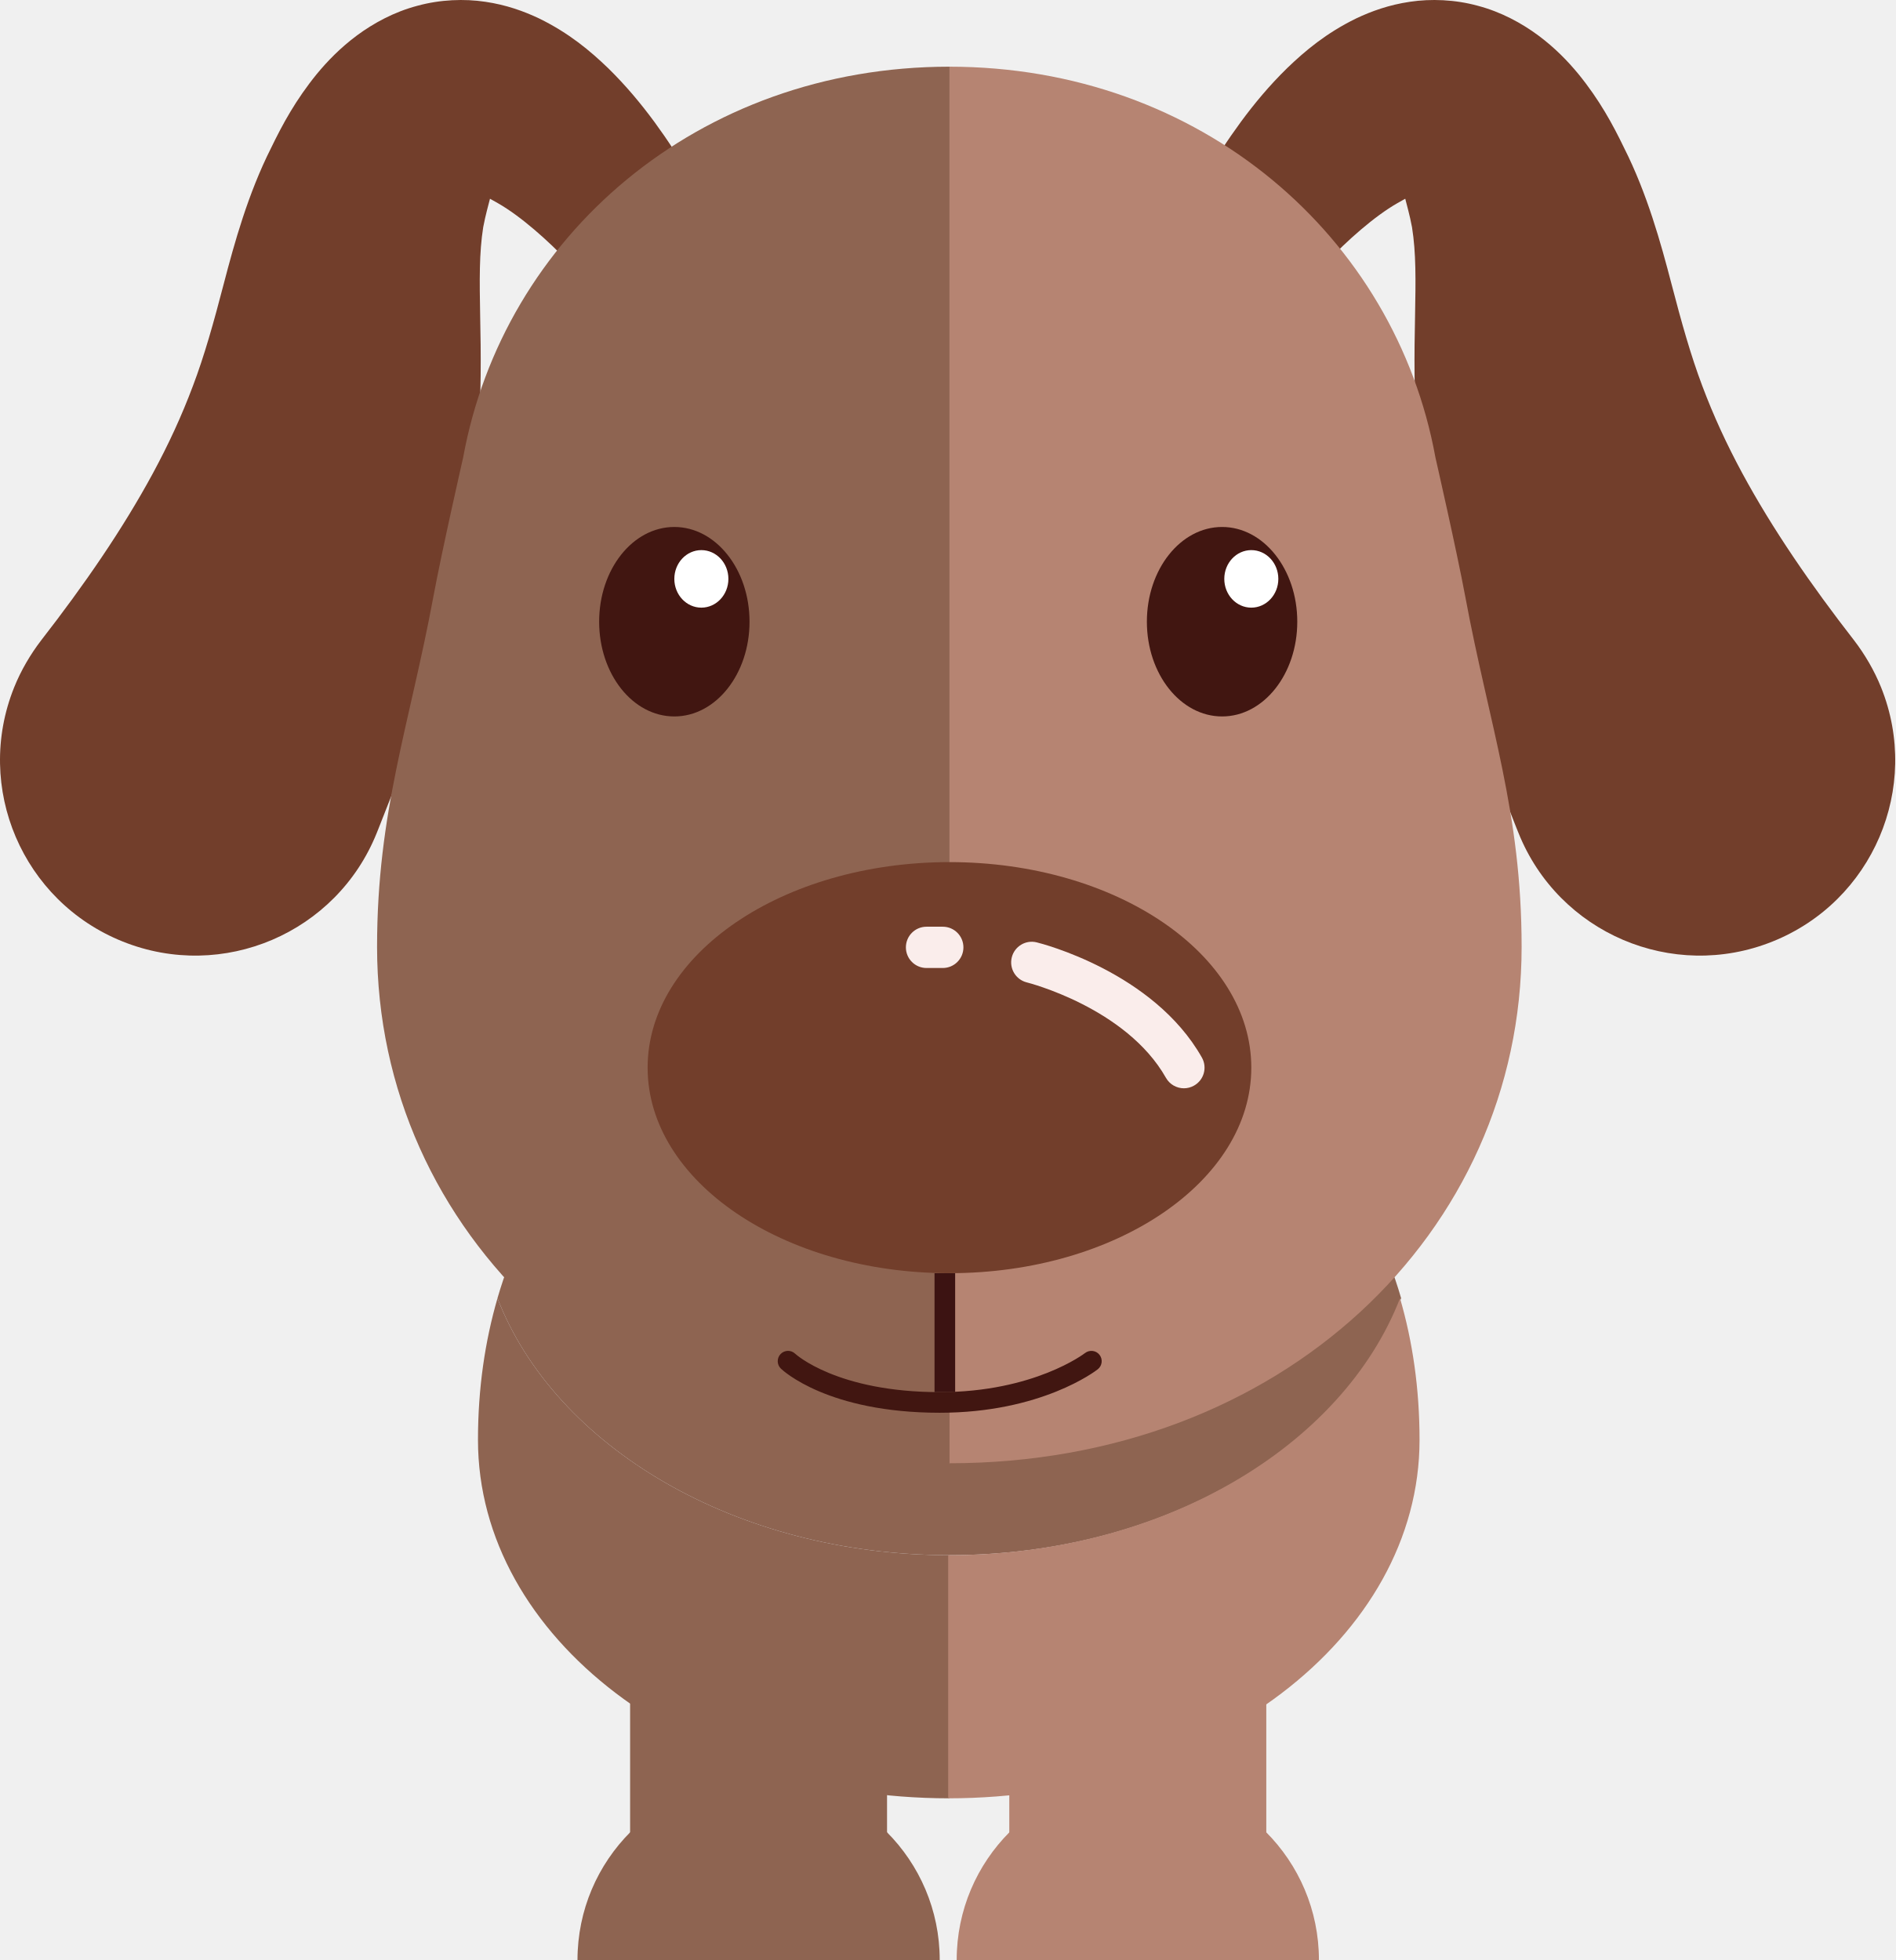
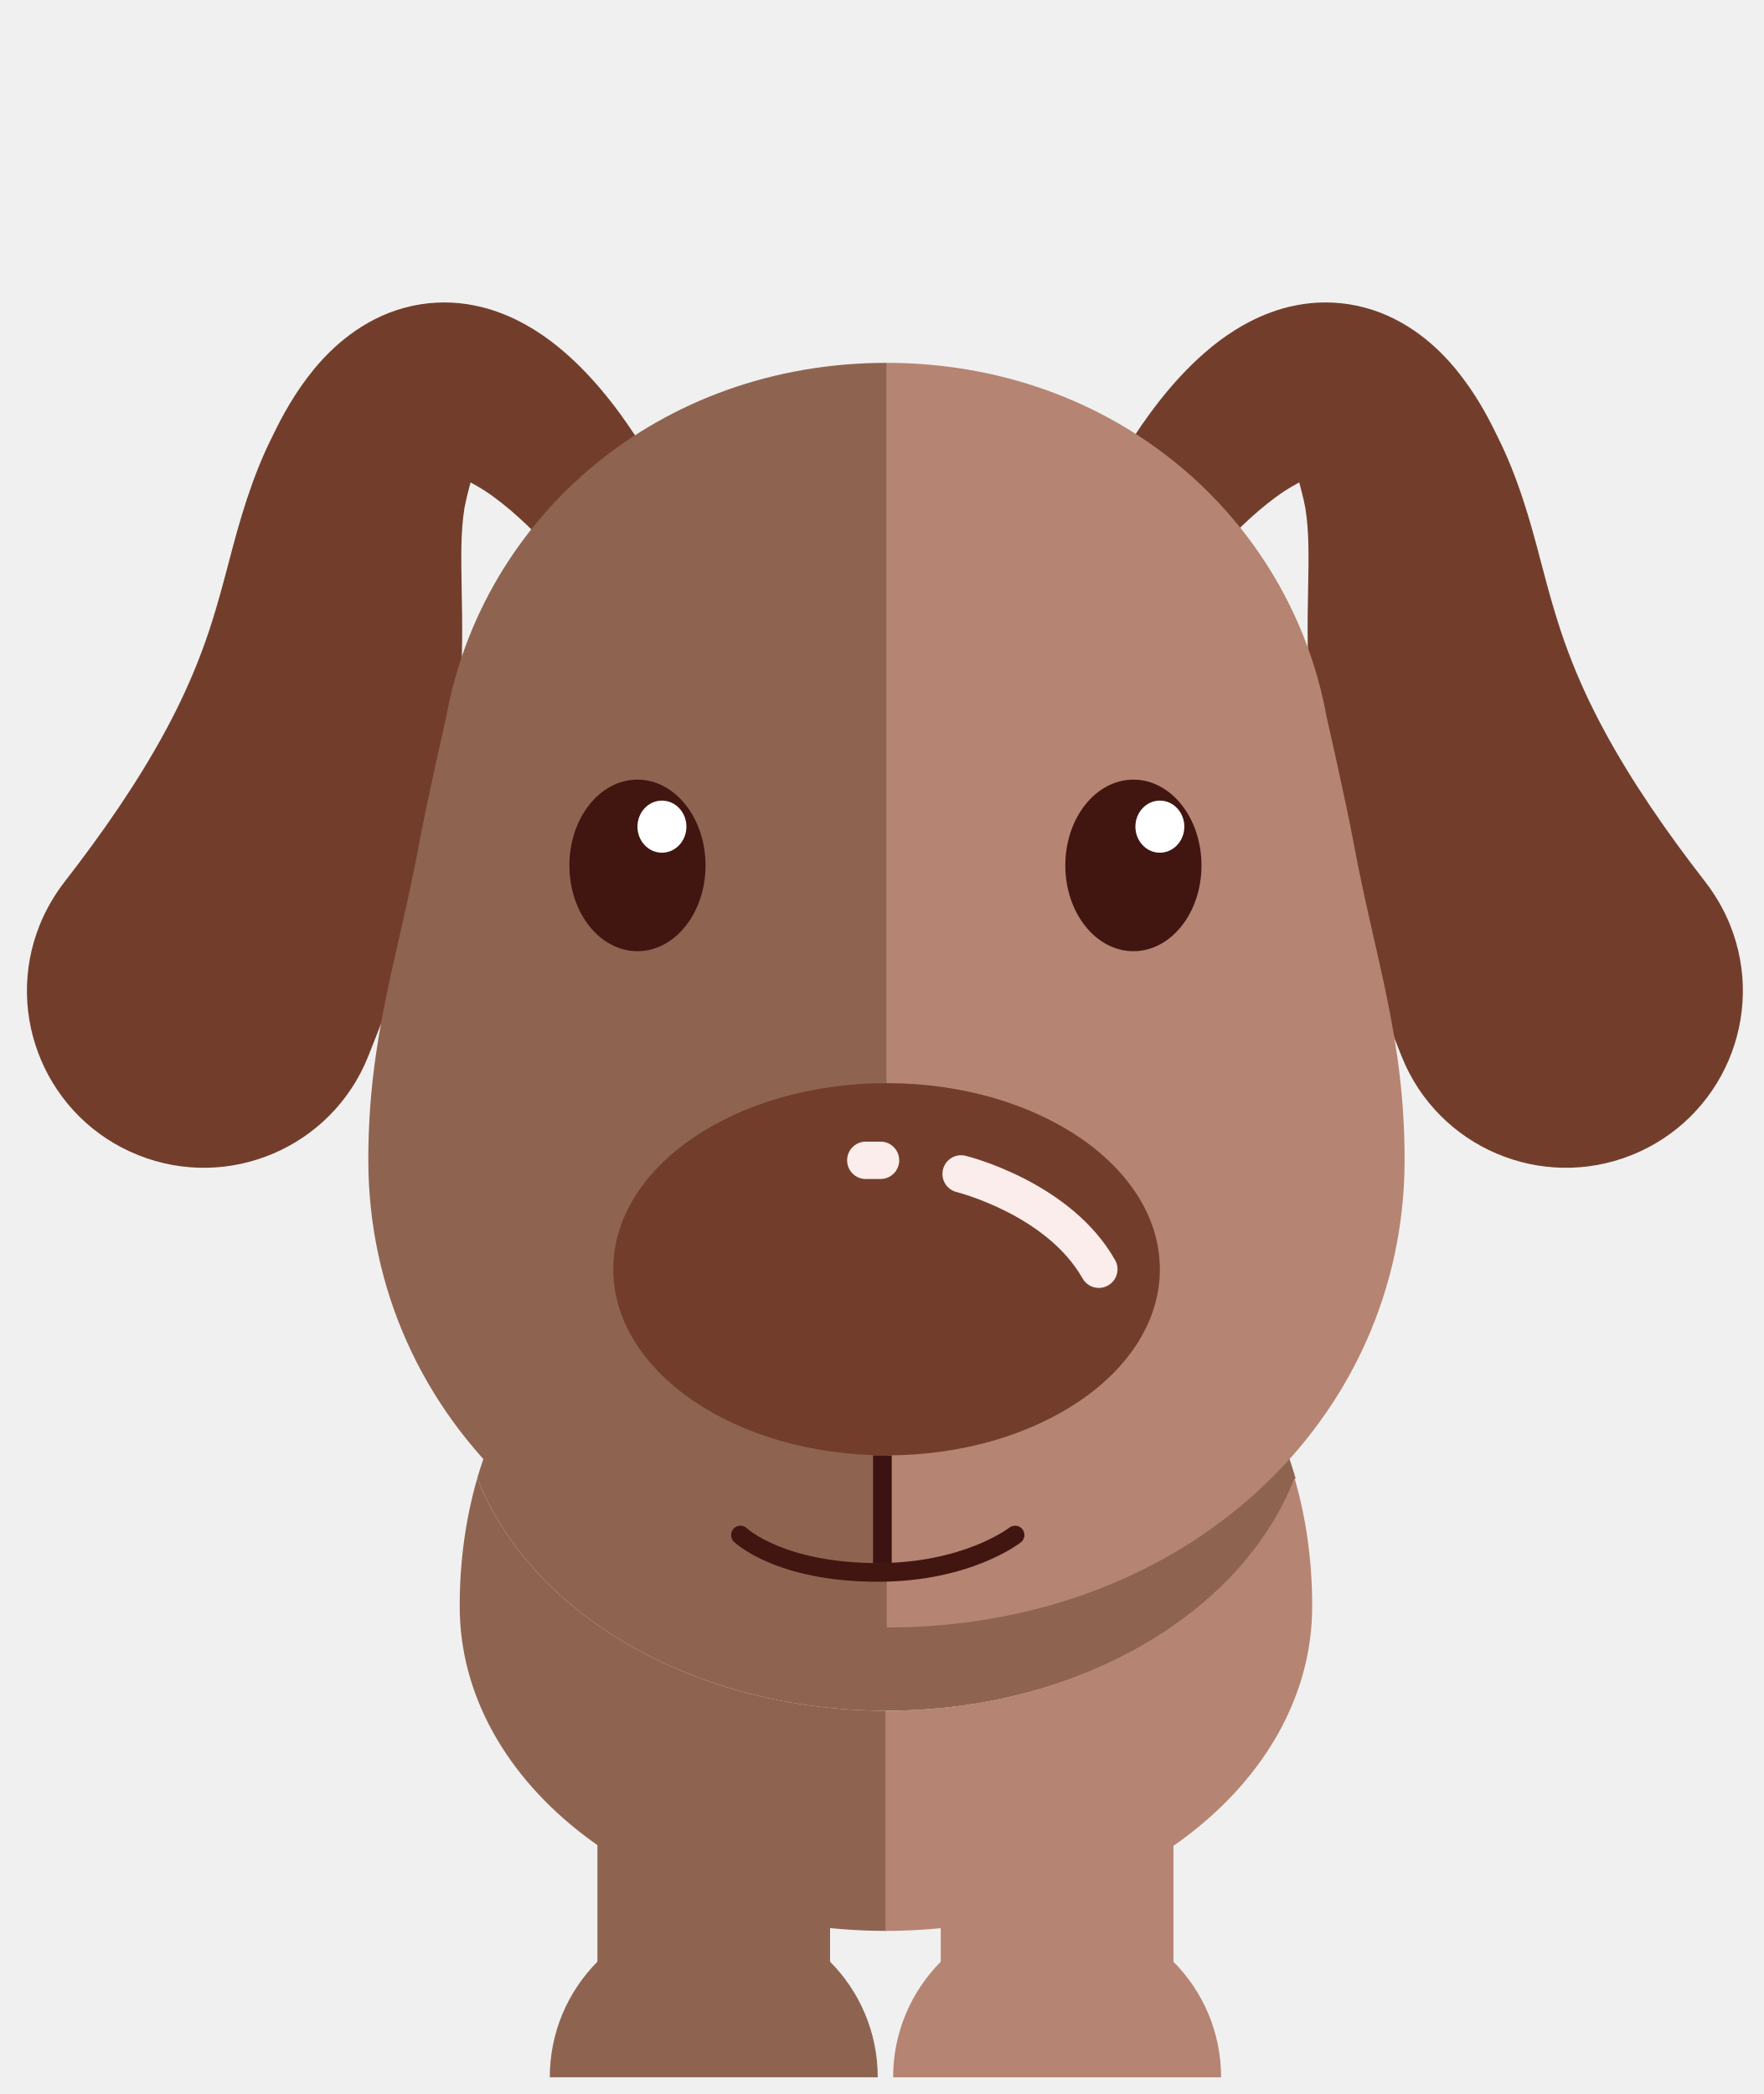
- <svg xmlns="http://www.w3.org/2000/svg" version="1.1" width="127.476" height="131.853" id="svg12655">
-   <defs id="defs12657">
-     <clipPath id="clipPath3820">
-       <path d="m 314.403,492.314 48.625,0 0,-30.353 -48.625,0 0,30.353 z" id="path3822" />
-     </clipPath>
+ <svg xmlns="http://www.w3.org/2000/svg" xmlns:xlink="http://www.w3.org/1999/xlink" width="160" height="190" viewBox="0 0 160 190">
+   <defs>
+     <polygon id="dog-a" points=".615 47.808 74.852 47.808 74.852 1.467 .615 1.467" />
  </defs>
-   <g transform="translate(-311.2619,-466.4359)" id="layer1">
-     <path d="m 370.926,592.64 -17.282,0 0,-18.716 17.282,0 0,18.716 z" id="path3804" style="fill:#8e6451;fill-opacity:1;fill-rule:nonzero;stroke:none" />
-     <path d="m 396.435,592.64 -17.286,0 0,-18.716 17.286,0 0,18.716 z" id="path3806" style="fill:#b68472;fill-opacity:1;fill-rule:nonzero;stroke:none" />
-     <g transform="matrix(1.25,0,0,-1.25,362.2827,586.1034)" id="g3808">
-       <path d="m 0,0 c -5.381,0 -9.742,-4.365 -9.742,-9.748 l 19.491,0 C 9.749,-4.365 5.384,0 0,0" id="path3810" style="fill:#8e6451;fill-opacity:1;fill-rule:nonzero;stroke:none" />
-     </g>
-     <g transform="matrix(1.25,0,0,-1.25,387.7953,586.1034)" id="g3812">
-       <path d="m 0,0 c -5.383,0 -9.748,-4.365 -9.748,-9.748 l 19.492,0 C 9.744,-4.365 5.379,0 0,0" id="path3814" style="fill:#b68472;fill-opacity:1;fill-rule:nonzero;stroke:none" />
-     </g>
-     <g transform="matrix(1.25,0,0,-1.25,-48.28128,1148.507)" id="g3816">
-       <g id="g3818" />
-       <g id="g3824">
-         <g clip-path="url(#clipPath3820)" id="g3826" style="opacity:0.39">
-           <g transform="translate(338.7163,461.9614)" id="g3828">
-             <path d="M 0,0 C 11.507,0 21.212,5.835 24.312,13.827 21.212,24.51 11.507,30.353 0,30.353 -11.509,30.353 -21.214,24.51 -24.313,13.827 -21.214,5.835 -11.509,0 0,0" id="path3830" style="fill:#c6ccd6;fill-opacity:1;fill-rule:nonzero;stroke:none" />
-           </g>
-         </g>
+   <g fill="none" fill-rule="evenodd" transform="translate(0 25)">
+     <polygon fill="#8E6451" points="75.315 156.585 54.207 156.585 54.207 133.725 75.315 133.725 75.315 156.585" />
+     <polygon fill="#B68472" points="106.471 156.585 85.358 156.585 85.358 133.725 106.471 133.725" />
+     <path fill="#8E6451" d="M15.267,15.267 C7.052,15.267 0.394,8.603 0.394,0.385 L30.151,0.385 C30.151,8.603 23.487,15.267 15.267,15.267" transform="matrix(1 0 0 -1 49.491 163.869)" />
+     <path fill="#B68472" d="M15.267,15.267 C7.049,15.267 0.385,8.603 0.385,0.385 L30.144,0.385 C30.144,8.603 23.479,15.267 15.267,15.267" transform="matrix(1 0 0 -1 80.652 163.869)" />
+     <g transform="matrix(1 0 0 -1 42.695 131.69)">
+       <mask id="dog-b" fill="#fff">
+         <use xlink:href="#dog-a" />
+       </mask>
+       <g mask="url(#dog-b)" opacity=".39">
+         <path fill="#C6CCD6" d="M38.168,0 C55.736,0 70.553,8.908 75.285,21.11 C70.553,37.42 55.736,46.34 38.168,46.34 C20.597,46.34 5.78,37.42 1.049,21.11 C5.78,8.908 20.597,0 38.168,0" transform="translate(-.433 1.468)" />
      </g>
    </g>
-     <g transform="matrix(1.25,0,0,-1.25,375.1141,571.0553)" id="g3832">
-       <path d="M 0,0 C 11.507,0 21.212,5.835 24.312,13.827 21.212,24.51 11.507,30.353 0,30.353 -11.509,30.353 -21.214,24.51 -24.313,13.827 -21.214,5.835 -11.509,0 0,0" id="path3834" style="fill:#8e6451;fill-opacity:1;fill-rule:nonzero;stroke:none" />
-     </g>
-     <g transform="matrix(1.25,0,0,-1.25,344.7228,553.7719)" id="g3836">
-       <path d="m 0,0 c -0.672,-2.318 -1.049,-4.856 -1.049,-7.623 0,-10.652 11.355,-19.289 25.362,-19.289 l 0,13.085 C 12.804,-13.827 3.099,-7.991 0,0" id="path3838" style="fill:#8e6451;fill-opacity:1;fill-rule:nonzero;stroke:none" />
-     </g>
-     <g transform="matrix(1.25,0,0,-1.25,405.4302,553.7719)" id="g3840">
-       <path d="m 0,0 c 0.675,-2.318 1.05,-4.856 1.05,-7.623 0,-10.652 -11.355,-19.289 -25.363,-19.289 l 0,13.085 C -12.803,-13.827 -3.101,-7.991 0,0" id="path3842" style="fill:#b68472;fill-opacity:1;fill-rule:nonzero;stroke:none" />
-     </g>
-     <g transform="matrix(1.25,0,0,-1.25,349.5179,484.0869)" id="g3844">
-       <path d="M 0,0 C -1.103,1.164 -2.573,2.479 -3.825,3.193 L -4.239,3.425 C -4.31,3.136 -4.478,2.562 -4.604,1.891 -4.824,0.495 -4.802,-0.941 -4.767,-2.906 -4.725,-4.848 -4.7,-7.215 -4.888,-9.64 c -0.179,-2.431 -0.55,-4.904 -1.062,-7.289 -1.032,-4.786 -2.568,-9.258 -4.28,-13.523 l -0.102,-0.254 c -2.161,-5.388 -8.282,-8.005 -13.67,-5.844 -5.39,2.161 -8.006,8.282 -5.844,13.672 0.367,0.916 0.883,1.79 1.456,2.537 2.301,2.961 4.378,5.965 6.023,9.01 0.825,1.528 1.534,3.057 2.144,4.684 0.618,1.632 1.108,3.378 1.67,5.538 0.557,2.131 1.291,4.8 2.541,7.279 0.609,1.258 1.321,2.575 2.456,3.97 0.572,0.692 1.265,1.409 2.16,2.075 0.89,0.658 1.997,1.264 3.244,1.593 1.24,0.342 2.542,0.386 3.661,0.217 1.129,-0.165 2.079,-0.51 2.895,-0.897 C 0.02,12.337 1.145,11.39 2.12,10.452 3.084,9.507 3.881,8.544 4.604,7.565 5.337,6.562 5.934,5.646 6.602,4.482 7.702,2.57 7.043,0.129 5.132,-0.971 3.499,-1.91 1.48,-1.567 0.241,-0.256 L 0,0 z" id="path3846" style="fill:#723e2b;fill-opacity:1;fill-rule:nonzero;stroke:none" />
-     </g>
-     <g transform="matrix(1.25,0,0,-1.25,400.4816,484.0869)" id="g3848">
-       <path d="M 0,0 C 1.103,1.164 2.574,2.479 3.826,3.193 L 4.24,3.425 C 4.31,3.136 4.479,2.562 4.604,1.891 4.826,0.495 4.803,-0.941 4.767,-2.906 4.725,-4.848 4.701,-7.215 4.888,-9.64 c 0.18,-2.431 0.55,-4.904 1.063,-7.289 1.031,-4.786 2.568,-9.258 4.279,-13.523 l 0.103,-0.254 c 2.16,-5.388 8.281,-8.005 13.669,-5.844 5.39,2.161 8.006,8.282 5.845,13.672 -0.368,0.916 -0.883,1.79 -1.456,2.537 -2.301,2.961 -4.378,5.965 -6.024,9.01 -0.824,1.528 -1.534,3.057 -2.144,4.684 -0.616,1.632 -1.108,3.378 -1.67,5.538 -0.557,2.131 -1.29,4.8 -2.541,7.279 -0.608,1.258 -1.32,2.575 -2.456,3.97 -0.571,0.692 -1.264,1.409 -2.159,2.075 -0.89,0.658 -1.998,1.264 -3.245,1.593 C 6.914,14.15 5.611,14.194 4.491,14.025 3.362,13.86 2.413,13.515 1.597,13.128 -0.019,12.337 -1.143,11.39 -2.118,10.452 -3.083,9.507 -3.881,8.544 -4.603,7.565 -5.337,6.562 -5.934,5.646 -6.602,4.482 -7.701,2.57 -7.043,0.129 -5.132,-0.971 -3.498,-1.91 -1.479,-1.567 -0.24,-0.256 L 0,0 z" id="path3850" style="fill:#723e2b;fill-opacity:1;fill-rule:nonzero;stroke:none" />
-     </g>
-     <g transform="matrix(1.25,0,0,-1.25,409.8236,506.5967)" id="g3852">
-       <path d="m 0,0 c -0.467,2.509 -1.607,7.497 -1.607,7.497 -2.158,11.87 -12.61,21.043 -26.167,21.043 l 0,-75.16 c 17.903,0 30.802,12.44 30.802,27.787 C 3.028,-11.557 1.279,-6.892 0,0" id="path3854" style="fill:#b68472;fill-opacity:1;fill-rule:nonzero;stroke:none" />
-     </g>
-     <g transform="matrix(1.25,0,0,-1.25,340.4077,506.5967)" id="g3856">
-       <path d="M 0,0 C 0.465,2.509 1.603,7.497 1.603,7.497 3.761,19.367 14.215,28.54 27.776,28.54 l 0,-75.16 c -17.906,0 -30.803,12.44 -30.803,27.787 0,7.276 1.748,11.941 3.027,18.833" id="path3858" style="fill:#8e6451;fill-opacity:1;fill-rule:nonzero;stroke:none" />
-     </g>
-     <path d="m 375.507,560.087 -1.387,0 0,-8.001 1.387,0 0,8.001 z" id="path3860" style="fill:#3c1312;fill-opacity:1;fill-rule:nonzero;stroke:none" />
-     <g transform="matrix(1.25,0,0,-1.25,395.4272,538.2593)" id="g3862">
-       <path d="m 0,0 c 0,-6.109 -7.271,-11.061 -16.239,-11.061 -8.973,0 -16.245,4.952 -16.245,11.061 0,6.109 7.272,11.062 16.245,11.062 C -7.271,11.062 0,6.109 0,0" id="path3864" style="fill:#723e2b;fill-opacity:1;fill-rule:nonzero;stroke:none" />
-     </g>
-     <g transform="matrix(1.25,0,0,-1.25,390.8947,539.6472)" id="g3866">
-       <path d="m 0,0 c -0.387,0 -0.764,0.203 -0.968,0.564 -2.135,3.776 -7.43,5.121 -7.484,5.134 -0.595,0.146 -0.959,0.748 -0.812,1.344 0.146,0.595 0.75,0.961 1.344,0.811 C -7.665,7.791 -1.636,6.258 0.965,1.657 1.268,1.123 1.079,0.446 0.545,0.145 0.373,0.047 0.185,0 0,0" id="path3868" style="fill:#faedeb;fill-opacity:1;fill-rule:nonzero;stroke:none" />
-     </g>
-     <g transform="matrix(1.25,0,0,-1.25,374.6746,531.5552)" id="g3870">
-       <path d="m 0,0 -0.875,0 c -0.614,0 -1.11,0.498 -1.11,1.11 0,0.615 0.496,1.112 1.11,1.112 L 0,2.222 C 0.614,2.222 1.111,1.725 1.111,1.11 1.111,0.498 0.614,0 0,0" id="path3872" style="fill:#faedeb;fill-opacity:1;fill-rule:nonzero;stroke:none" />
-     </g>
-     <g transform="matrix(1.25,0,0,-1.25,374.469,561.4746)" id="g3874">
-       <path d="m 0,0 c -6.024,0 -8.448,2.28 -8.548,2.377 -0.22,0.213 -0.225,0.565 -0.013,0.785 0.213,0.219 0.562,0.227 0.783,0.015 C -7.756,3.156 -5.528,1.11 0,1.11 5.078,1.11 7.792,3.192 7.818,3.213 8.061,3.399 8.409,3.36 8.598,3.119 8.787,2.877 8.745,2.529 8.504,2.339 8.382,2.243 5.458,0 0,0" id="path3876" style="fill:#411611;fill-opacity:1;fill-rule:nonzero;stroke:none" />
-     </g>
-     <g transform="matrix(1.25,0,0,-1.25,398.5192,508.2587)" id="g3878">
-       <path d="m 0,0 c 0,-2.817 -1.809,-5.099 -4.046,-5.099 -2.235,0 -4.047,2.282 -4.047,5.099 0,2.815 1.812,5.098 4.047,5.098 C -1.809,5.098 0,2.815 0,0" id="path3880" style="fill:#411611;fill-opacity:1;fill-rule:nonzero;stroke:none" />
-     </g>
-     <g transform="matrix(1.25,0,0,-1.25,361.6766,508.2587)" id="g3882">
-       <path d="m 0,0 c 0,-2.817 -1.813,-5.099 -4.047,-5.099 -2.238,0 -4.045,2.282 -4.045,5.099 0,2.815 1.807,5.098 4.045,5.098 C -1.813,5.098 0,2.815 0,0" id="path3884" style="fill:#411611;fill-opacity:1;fill-rule:nonzero;stroke:none" />
-     </g>
-     <g transform="matrix(1.25,0,0,-1.25,356.6186,505.3784)" id="g3886">
-       <path d="m 0,0 c 0,-0.855 0.65,-1.548 1.454,-1.548 0.804,0 1.455,0.693 1.455,1.548 0,0.854 -0.651,1.548 -1.455,1.548 C 0.65,1.548 0,0.854 0,0" id="path3888" style="fill:#ffffff;fill-opacity:1;fill-rule:nonzero;stroke:none" />
-     </g>
-     <g transform="matrix(1.25,0,0,-1.25,393.6096,505.3784)" id="g3890">
-       <path d="m 0,0 c 0,-0.855 0.65,-1.548 1.454,-1.548 0.803,0 1.454,0.693 1.454,1.548 0,0.854 -0.651,1.548 -1.454,1.548 C 0.65,1.548 0,0.854 0,0" id="path3892" style="fill:#ffffff;fill-opacity:1;fill-rule:nonzero;stroke:none" />
-     </g>
+     <path fill="#8E6451" d="M38.168,0 C55.736,0 70.553,8.908 75.285,21.11 C70.553,37.42 55.736,46.34 38.168,46.34 C20.597,46.34 5.78,37.42 1.049,21.11 C5.78,8.908 20.597,0 38.168,0" transform="matrix(1 0 0 -1 42.262 130.222)" />
+     <path fill="#8E6451" d="M3.053,41.221 C2.027,37.682 1.452,33.808 1.452,29.583 C1.452,13.321 18.788,0.134 40.173,0.134 L40.173,20.111 C22.602,20.111 7.785,29.021 3.053,41.221" transform="matrix(1 0 0 -1 40.258 150.334)" />
+     <path fill="#B68472" d="M38.168,41.221 C39.198,37.682 39.771,33.808 39.771,29.583 C39.771,13.321 22.435,0.134 1.049,0.134 L1.049,20.111 C18.621,20.111 33.434,29.021 38.168,41.221" transform="matrix(1 0 0 -1 79.29 150.334)" />
+     <path fill="#723E2B" d="M47.328,58.015 C45.644,59.792 43.4,61.8 41.489,62.89 L40.856,63.244 C40.748,62.803 40.492,61.927 40.299,60.902 C39.963,58.771 39.997,56.579 40.05,53.579 C40.115,50.614 40.153,47 39.866,43.298 C39.592,39.586 39.026,35.811 38.244,32.169 C36.669,24.863 34.324,18.035 31.71,11.524 L31.554,11.136 C28.255,2.91 18.91,-1.085 10.684,2.214 C2.455,5.513 -1.539,14.858 1.762,23.087 C2.322,24.485 3.11,25.82 3.985,26.96 C7.498,31.481 10.669,36.067 13.18,40.716 C14.44,43.049 15.522,45.383 16.453,47.867 C17.397,50.359 18.145,53.024 19.003,56.322 C19.853,59.576 20.974,63.65 22.882,67.435 C23.812,69.356 24.899,71.366 26.632,73.496 C27.505,74.553 28.563,75.647 29.93,76.664 C31.289,77.669 32.979,78.594 34.882,79.096 C36.776,79.618 38.763,79.685 40.472,79.427 C42.195,79.176 43.646,78.649 44.892,78.058 C47.359,76.85 49.076,75.405 50.565,73.973 C52.037,72.53 53.253,71.06 54.357,69.565 C55.476,68.034 56.388,66.635 57.408,64.858 C59.087,61.939 58.081,58.212 55.163,56.533 C52.67,55.099 49.588,55.623 47.696,57.624 L47.328,58.015 Z" transform="matrix(1 0 0 -1 1.84 82.017)" />
+     <path fill="#723E2B" d="M12.214,58.015 C13.898,59.792 16.144,61.8 18.055,62.89 L18.687,63.244 C18.794,62.803 19.052,61.927 19.243,60.902 C19.582,58.771 19.547,56.579 19.492,53.579 C19.427,50.614 19.391,47 19.676,43.298 C19.951,39.586 20.516,35.811 21.299,32.169 C22.873,24.863 25.22,18.035 27.832,11.524 L27.989,11.136 C31.287,2.91 40.632,-1.085 48.858,2.214 C57.087,5.513 61.081,14.858 57.782,23.087 C57.22,24.485 56.434,25.82 55.559,26.96 C52.046,31.481 48.875,36.067 46.362,40.716 C45.104,43.049 44.02,45.383 43.089,47.867 C42.148,50.359 41.397,53.024 40.539,56.322 C39.689,59.576 38.569,63.65 36.66,67.435 C35.731,69.356 34.644,71.366 32.91,73.496 C32.038,74.553 30.98,75.647 29.614,76.664 C28.255,77.669 26.563,78.594 24.66,79.096 C22.769,79.618 20.78,79.685 19.07,79.427 C17.347,79.176 15.898,78.649 14.652,78.058 C12.185,76.85 10.469,75.405 8.98,73.973 C7.507,72.53 6.289,71.06 5.186,69.565 C4.066,68.034 3.154,66.635 2.134,64.858 C0.456,61.939 1.461,58.212 4.379,56.533 C6.873,55.099 9.956,55.623 11.847,57.624 L12.214,58.015 Z" transform="matrix(1 0 0 -1 99.2 82.016)" />
+     <path fill="#B68472" d="M42.748,71.756 C42.035,75.586 40.295,83.202 40.295,83.202 C37,101.324 21.043,115.328 0.345,115.328 L0.345,0.58 C27.678,0.58 47.371,19.573 47.371,43.003 C47.371,54.111 44.701,61.234 42.748,71.756" transform="matrix(1 0 0 -1 80.075 123.25)" />
+     <path fill="#8E6451" d="M6.107,71.756 C6.817,75.586 8.554,83.202 8.554,83.202 C11.849,101.324 27.809,115.328 48.513,115.328 L48.513,0.58 C21.176,0.58 1.485,19.573 1.485,43.003 C1.485,54.111 4.154,61.234 6.107,71.756" transform="matrix(1 0 0 -1 31.934 123.25)" />
+     <polygon fill="#3C1312" points="80.911 116.826 79.216 116.826 79.216 107.053 80.911 107.053" />
+     <path fill="#723E2B" d="M50.382,18.321 C50.382,8.994 39.281,1.434 25.589,1.434 C11.89,1.434 0.788,8.994 0.788,18.321 C0.788,27.647 11.89,35.209 25.589,35.209 C39.281,35.209 50.382,27.647 50.382,18.321" transform="matrix(1 0 0 -1 54.858 108.487)" />
+     <path fill="#FAEDEB" d="M15.267,0 C14.676,0 14.101,0.31 13.789,0.861 C10.53,6.626 2.446,8.679 2.363,8.699 C1.455,8.922 0.899,9.841 1.124,10.751 C1.347,11.66 2.269,12.218 3.176,11.989 C3.565,11.895 12.769,9.554 16.74,2.53 C17.203,1.715 16.915,0.681 16.099,0.221 C15.837,0.072 15.55,0 15.267,0" transform="matrix(1 0 0 -1 84.437 91.861)" />
+     <path fill="#FAEDEB" d="M3.053,0 L1.718,0 C0.78,0 0.023,0.76 0.023,1.695 C0.023,2.634 0.78,3.392 1.718,3.392 L3.053,3.392 C3.991,3.392 4.75,2.634 4.75,1.695 C4.75,0.76 3.991,0 3.053,0" transform="matrix(1 0 0 -1 76.84 81.978)" />
+     <path fill="#411611" d="M13.74,0 C4.544,0 0.843,3.481 0.69,3.629 C0.354,3.954 0.347,4.492 0.67,4.827 C0.995,5.162 1.528,5.174 1.866,4.85 C1.899,4.818 5.301,1.695 13.74,1.695 C21.493,1.695 25.637,4.873 25.676,4.905 C26.047,5.189 26.579,5.13 26.867,4.762 C27.156,4.392 27.092,3.861 26.724,3.571 C26.537,3.424 22.073,0 13.74,0" transform="matrix(1 0 0 -1 65.902 118.52)" />
+     <path fill="#411611" d="M13.74,9.16 C13.74,4.86 10.979,1.376 7.563,1.376 C4.151,1.376 1.385,4.86 1.385,9.16 C1.385,13.458 4.151,16.944 7.563,16.944 C10.979,16.944 13.74,13.458 13.74,9.16" transform="matrix(1 0 0 -1 95.276 62.684)" />
+     <path fill="#411611" d="M13.74,9.16 C13.74,4.86 10.973,1.376 7.562,1.376 C4.145,1.376 1.386,4.86 1.386,9.16 C1.386,13.458 4.145,16.944 7.562,16.944 C10.973,16.944 13.74,13.458 13.74,9.16" transform="matrix(1 0 0 -1 50.277 62.684)" />
+     <path fill="#FFF" d="M0,3.053 C0,1.748 0.992,0.69 2.22,0.69 C3.447,0.69 4.441,1.748 4.441,3.053 C4.441,4.357 3.447,5.417 2.22,5.417 C0.992,5.417 0,4.357 0,3.053" transform="matrix(1 0 0 -1 57.84 53.06)" />
+     <path fill="#FFF" d="M0,3.053 C0,1.748 0.992,0.69 2.22,0.69 C3.446,0.69 4.44,1.748 4.44,3.053 C4.44,4.357 3.446,5.417 2.22,5.417 C0.992,5.417 0,4.357 0,3.053" transform="matrix(1 0 0 -1 103.02 53.06)" />
  </g>
</svg>
